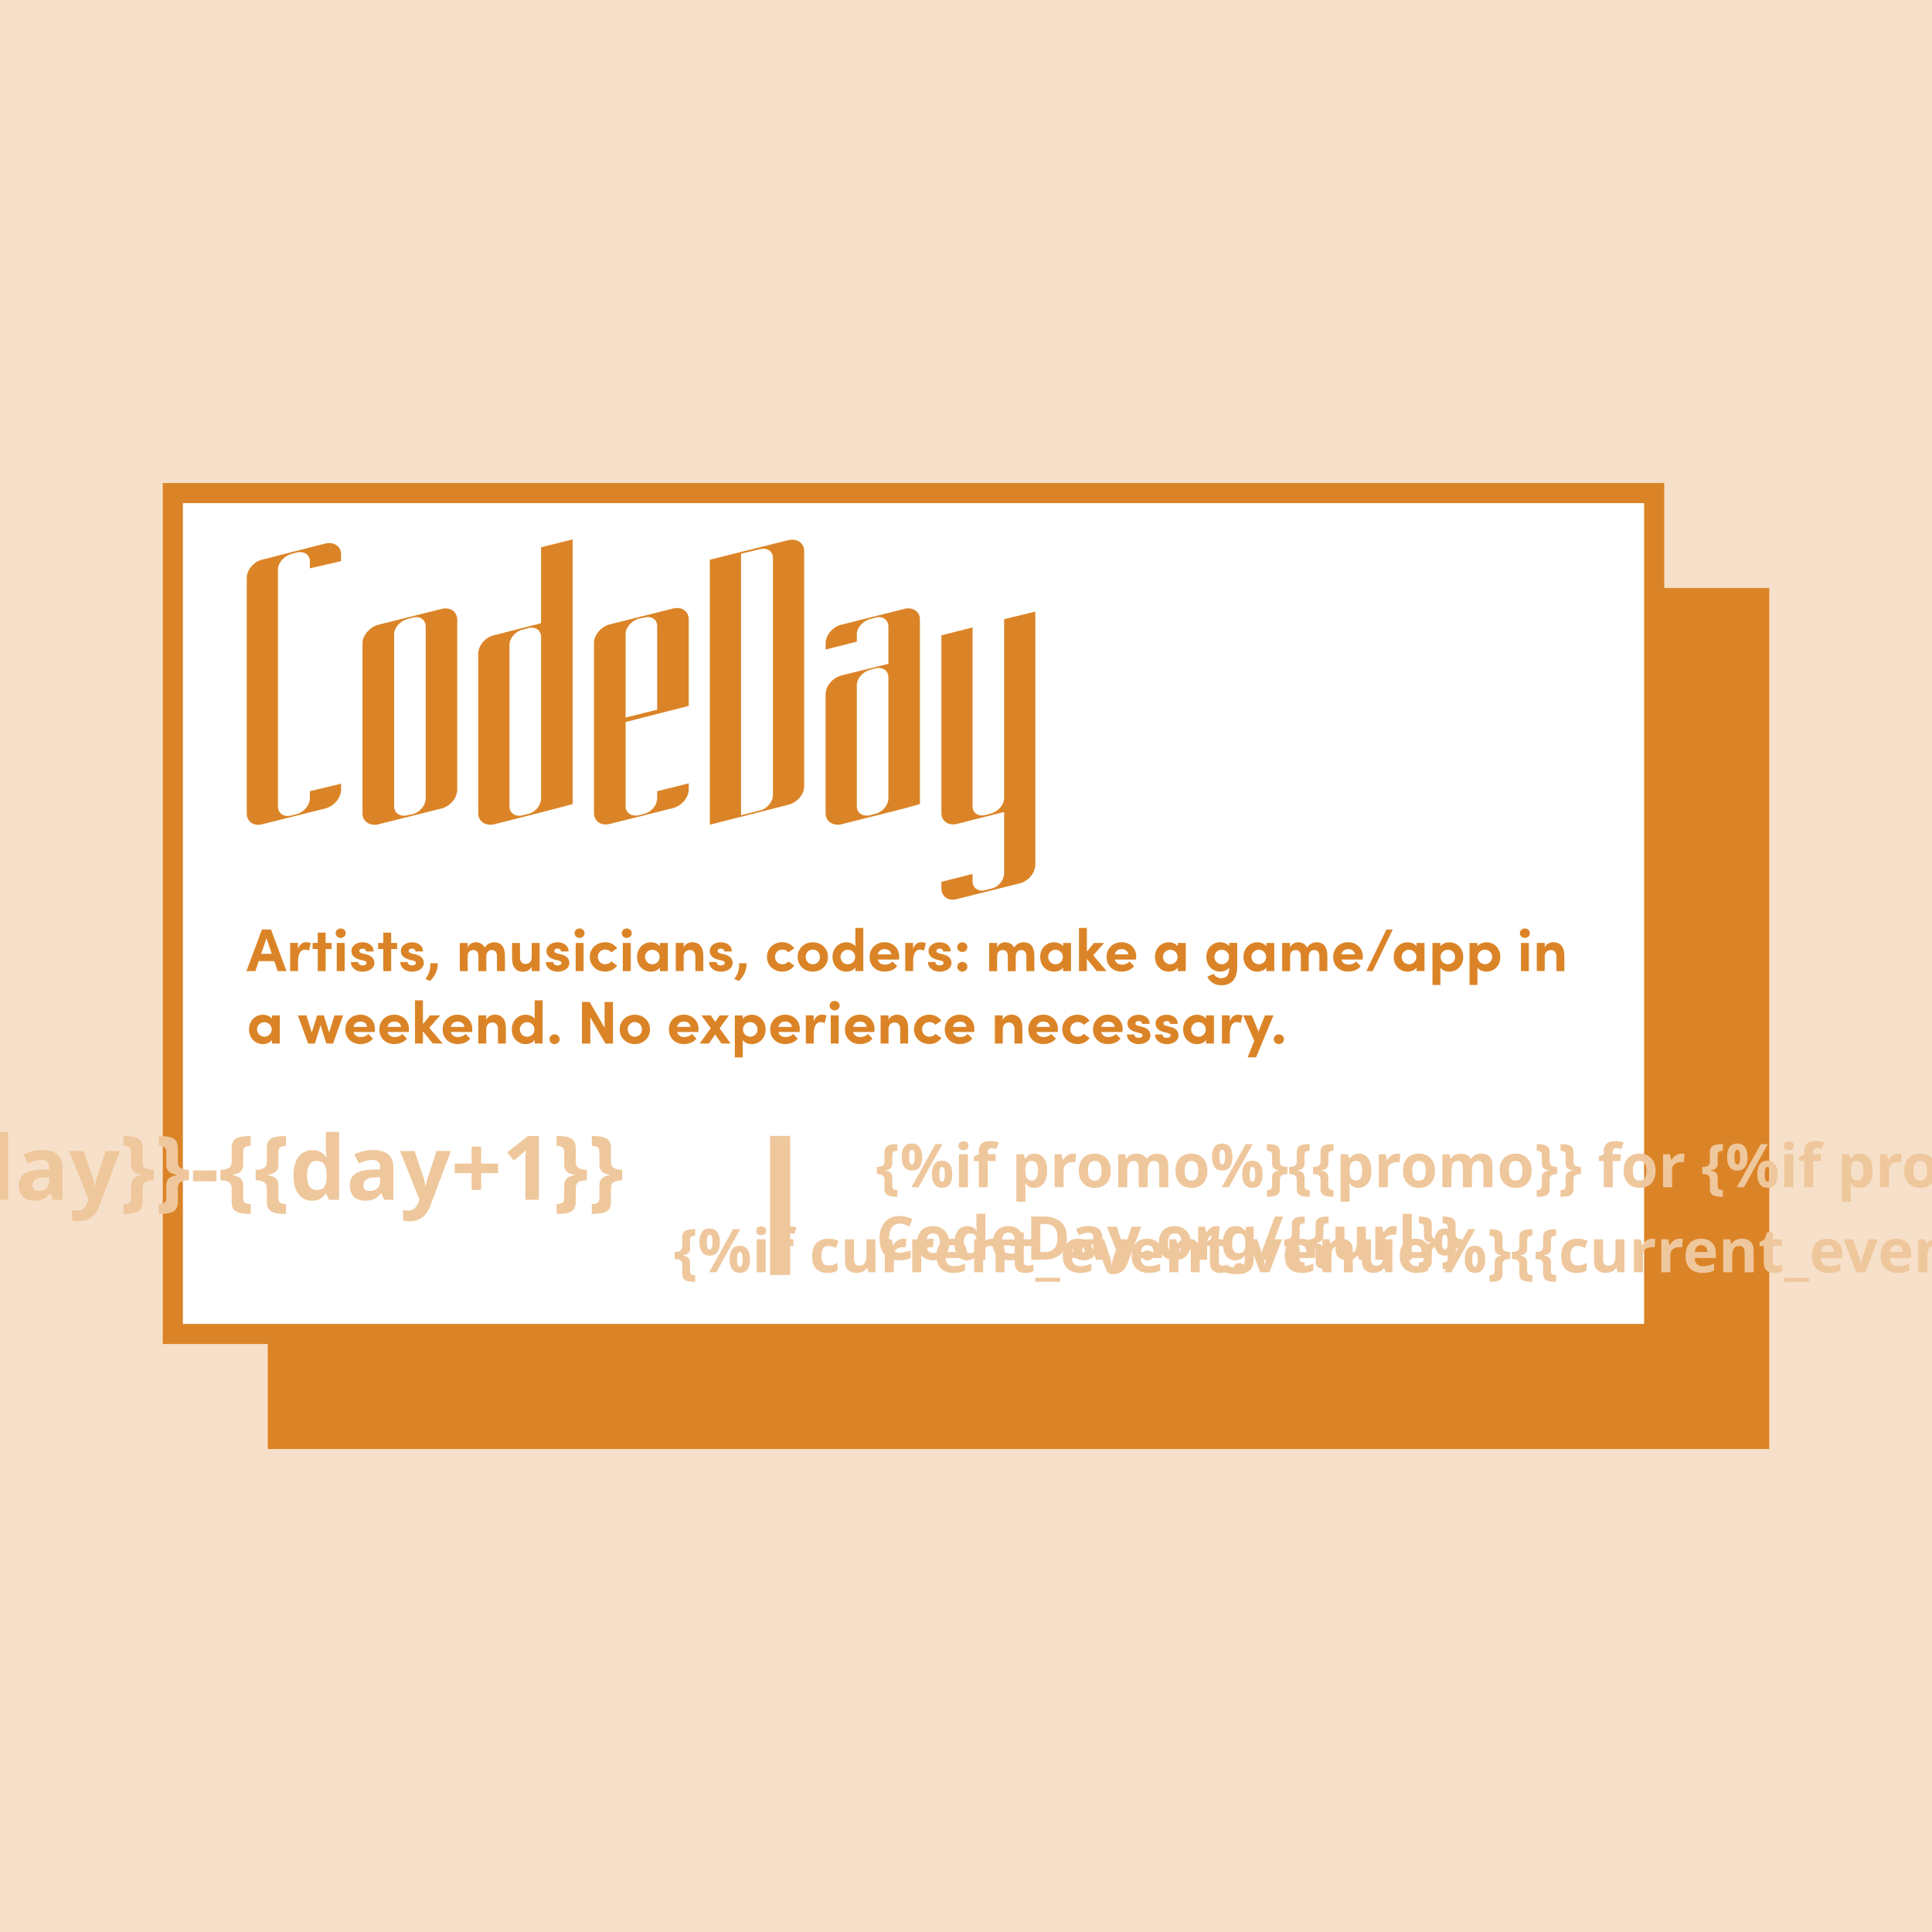
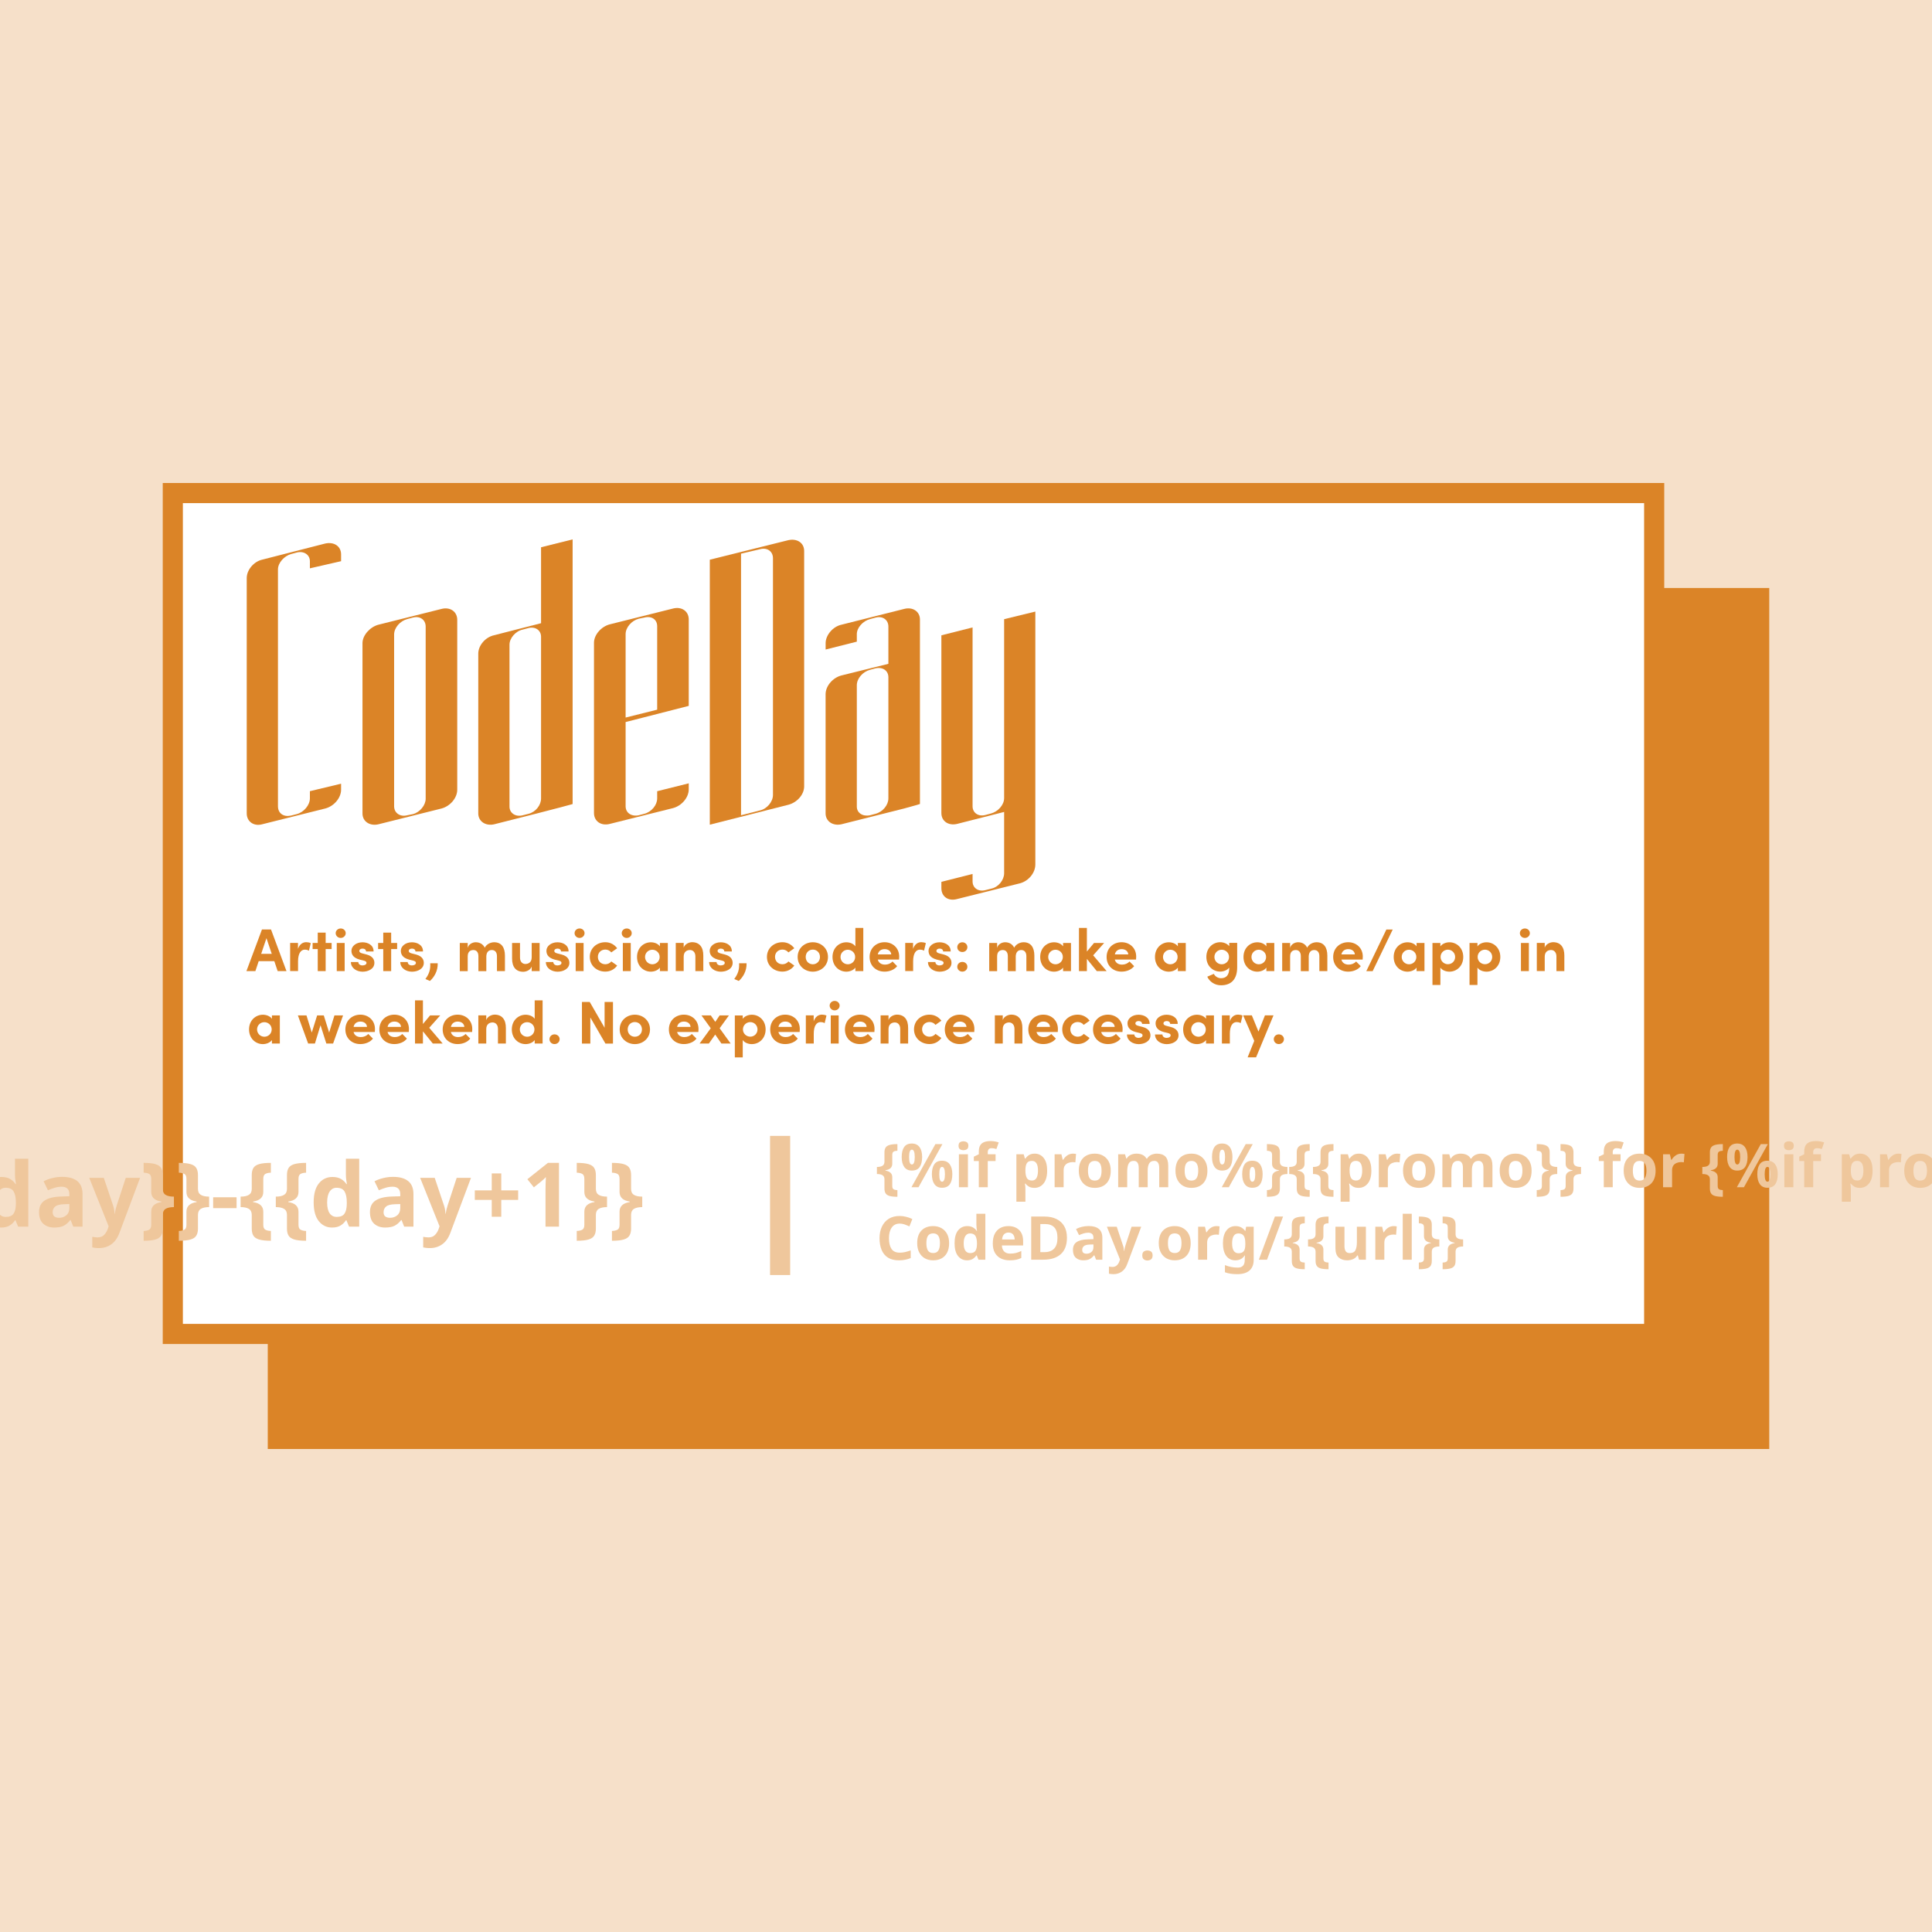
<svg xmlns="http://www.w3.org/2000/svg" version="1.1" id="Layer_1" x="0px" y="0px" viewBox="0 0 576 576" style="enable-background:new 0 0 576 576;" xml:space="preserve">
  <defs id="defs1391" />
  <style type="text/css" id="style1192">
	.st0{fill:#F6E0C9;}
	.st1{fill:#DB8427;}
	.st2{fill:#FFFFFF;}
	.st3{fill:#EFC79C;}
	.st4{font-family:'Sofia Pro';font-weight: 700;}
	.st5{font-size:26.636px;}
	.st6{font-size:18px;}
	.st7{fill:none;stroke:#EFC79C;stroke-width:6;stroke-miterlimit:10;}
	.st8{fill:#EFD8E9;}
	.st9{fill:#C94F9D;}
	.st10{fill:none;stroke:#D993C0;stroke-width:6;stroke-miterlimit:10;}
	.st11{fill:#D993C0;}
</style>
  <rect class="st0" width="576" height="576" id="rect1194" />
  <g id="g1204">
    <rect x="79.83" y="175.3" class="st1" width="447.65" height="256.7" id="rect1196" />
    <g id="g1202">
      <rect x="51.52" y="147" class="st2" width="441.65" height="250.7" id="rect1198" />
      <path class="st1" d="M490.17,150v244.7H54.52V150H490.17 M496.17,144H48.52v256.7h447.65V144L496.17,144z" id="path1200" />
    </g>
  </g>
  <g id="g1220">
    <path class="st1" d="M101.69,233.65v1.79c0,2.46-2.13,4.93-4.71,5.6l-18.83,4.71c-2.46,0.67-4.59-0.78-4.59-3.25v-70.15   c0-2.47,2.13-4.93,4.59-5.49l18.83-4.82c2.58-0.56,4.71,0.78,4.71,3.25v2.02l-9.3,2.13v-2.13c0-1.91-1.79-3.14-3.92-2.58   l-1.68,0.45c-2.02,0.56-3.92,2.58-3.92,4.59v70.6c0,2.13,1.68,3.25,3.81,2.8l1.79-0.45c2.13-0.56,3.92-2.69,3.92-4.71v-2.13   L101.69,233.65z" id="path1206" />
    <path class="st1" d="M136.32,184.8v50.65c0,2.46-2.13,4.93-4.71,5.6l-18.83,4.71c-2.47,0.56-4.71-0.78-4.71-3.25v-50.76   c0-2.35,2.24-4.82,4.71-5.49l18.83-4.71C134.19,180.87,136.32,182.33,136.32,184.8z M126.91,186.81c0-2.02-1.68-3.25-3.81-2.69   l-1.68,0.45c-2.13,0.56-3.92,2.58-3.92,4.59v51.21c0,2.02,1.79,3.25,3.92,2.69l1.68-0.34c2.13-0.56,3.81-2.69,3.81-4.59V186.81z" id="path1208" />
    <path class="st1" d="M170.72,239.71c0,0-2.02,0.67-23.42,6.05c-2.58,0.56-4.71-0.9-4.71-3.25v-47.63c0-2.46,2.13-4.93,4.71-5.49   l14.01-3.59v-22.64l9.41-2.35C170.72,172.02,170.72,172.02,170.72,239.71z M161.31,189.84c0-1.9-1.68-3.14-3.81-2.58l-1.68,0.45   c-2.13,0.45-3.92,2.58-3.92,4.48v48.3c0,1.9,1.79,3.14,3.92,2.58l1.79-0.45c2.13-0.56,3.7-2.58,3.7-4.59V189.84z" id="path1210" />
    <path class="st1" d="M186.52,215.16v25.21c0,2.02,1.79,3.14,3.92,2.69l1.68-0.45c2.13-0.56,3.81-2.58,3.81-4.59v-2.13l9.41-2.35   v1.79c0,2.47-2.13,4.93-4.71,5.6l-18.83,4.71c-2.58,0.67-4.71-0.78-4.71-3.25v-50.76c0-2.35,2.13-4.82,4.71-5.49l18.83-4.71   c2.58-0.67,4.71,0.78,4.71,3.25v25.77l-18.83,4.82V215.16z M186.52,189.05v24.88l9.41-2.35V186.7c0-2.02-1.68-3.14-3.81-2.58   l-1.68,0.34C188.32,185.02,186.52,187.04,186.52,189.05z" id="path1212" />
    <path class="st1" d="M239.75,164.29v70.15c0,2.47-2.13,4.82-4.71,5.49l-23.42,5.94v-79l23.42-5.83   C237.63,160.48,239.75,161.82,239.75,164.29z M230.45,166.42c0-2.02-1.68-3.25-3.81-2.69l-5.71,1.34v77.99l5.71-1.46   c2.02-0.45,3.81-2.58,3.81-4.59V166.42z" id="path1214" />
    <path class="st1" d="M274.27,184.68v55.02c0,0-2.13,0.67-4.71,1.34l-18.71,4.71c-2.58,0.56-4.71-0.9-4.71-3.25v-35.52   c0-2.46,2.13-4.93,4.71-5.6l14.01-3.47v-11.09c0-2.02-1.68-3.25-3.81-2.69l-1.68,0.45c-2.13,0.56-3.92,2.58-3.92,4.48v2.24   l-9.3,2.35v-1.91c0-2.35,2.13-4.93,4.71-5.49l18.71-4.71C272.14,180.87,274.27,182.33,274.27,184.68z M264.86,201.94   c0-2.02-1.68-3.14-3.81-2.69l-1.68,0.45c-2.13,0.56-3.92,2.58-3.92,4.59v33.95v2.24c0,1.9,1.79,3.03,3.92,2.58l1.68-0.45   c2.13-0.56,3.81-2.58,3.81-4.59V201.94z" id="path1216" />
    <path class="st1" d="M308.67,182.33v75.42c0,2.47-2.02,4.93-4.59,5.6l-18.83,4.71c-2.58,0.67-4.59-0.78-4.59-3.25v-1.9l9.3-2.35   v2.24c0,1.9,1.68,3.14,3.81,2.58l1.79-0.45c2.13-0.45,3.81-2.58,3.81-4.59v-18.27l-14.12,3.59c-2.58,0.56-4.59-0.9-4.59-3.25v-53   l9.3-2.35v53.34c0,1.9,1.68,3.14,3.81,2.58l1.68-0.45c2.13-0.56,3.92-2.58,3.92-4.59v-53.23v-0.11L308.67,182.33z" id="path1218" />
  </g>
-   <text id="text1226" x="204.91" y="357.711">
-     <tspan x="200.876" y="357.711" class="st3 st4 st5" id="tspan1222" style="font-size:26.636px;font-family:Sofia Pro;font-weight:700;text-align:end;text-anchor:end;fill:#efc79c">{{short_month}} {{day}}-{{day+1}}</tspan>
-     <tspan x="200.876" y="379.311" class="st3 st4 st6" id="tspan1224" style="font-size:18px;font-family:Sofia Pro;font-weight:700;fill:#efc79c">{%if current_event.venue%}{{current_event.venue['name']}}{%else%}{{name}}{%endif%}</tspan>
+   <text id="text1226" x="204.91" y="365.711">
+     <tspan x="200.876" y="365.711" class="st3 st4 st5" id="tspan1222" style="font-weight:700;font-size:26.636px;font-family:'Sofia Pro';text-align:end;text-anchor:end;fill:#efc79c">{{short_month}} {{day}}-{{day+1}}</tspan>
  </text>
  <line class="st7" x1="232.58" y1="338.65" x2="232.58" y2="380.13" id="line1228" />
  <g id="g1372">
    <path class="st1" d="M81.78,286.55h-4.65l-0.99,2.97h-2.67l4.63-12.41h2.7l4.61,12.41h-2.63L81.78,286.55z M81.02,284.37   l-1.58-4.66l-1.57,4.66H81.02z" id="path1230" />
    <path class="st1" d="M92.65,281.18l-0.54,2.25c-0.5-0.27-0.92-0.31-1.21-0.31c-1.21,0-2.04,1.12-2.04,3.51v2.88h-2.36v-8.39h2.34   v1.78c0.47-1.4,1.42-2,2.47-2C91.76,280.92,92.27,280.99,92.65,281.18z" id="path1232" />
    <path class="st1" d="M98.87,282.95h-1.78v6.57h-2.36v-6.57H93.2v-1.82h1.53v-3.08h2.36v3.08h1.78V282.95z" id="path1234" />
    <path class="st1" d="M100.08,278.21c0-0.79,0.68-1.4,1.5-1.4c0.83,0,1.49,0.61,1.49,1.4s-0.67,1.42-1.49,1.42   C100.76,279.64,100.08,279.01,100.08,278.21z M100.4,281.13h2.36v8.39h-2.36V281.13z" id="path1236" />
    <path class="st1" d="M104.61,286.82h2.21c0,0.49,0.41,1.01,1.24,1.01c0.68,0,1.21-0.29,1.21-0.77c0-0.36-0.29-0.54-0.92-0.7   l-1.12-0.27c-2.16-0.58-2.45-1.78-2.45-2.66c0-1.3,1.35-2.5,3.29-2.5c1.53,0,3.33,0.76,3.31,2.74h-2.25c0-0.56-0.47-0.86-1.03-0.86   c-0.54,0-0.97,0.27-0.97,0.7c0,0.4,0.36,0.59,0.83,0.72l1.39,0.36c2.02,0.54,2.27,1.8,2.27,2.48c0,1.76-1.8,2.63-3.53,2.63   C106.34,289.68,104.63,288.67,104.61,286.82z" id="path1238" />
    <path class="st1" d="M118.4,282.95h-1.78v6.57h-2.36v-6.57h-1.53v-1.82h1.53v-3.08h2.36v3.08h1.78V282.95z" id="path1240" />
    <path class="st1" d="M119.34,286.82h2.21c0,0.49,0.41,1.01,1.24,1.01c0.68,0,1.21-0.29,1.21-0.77c0-0.36-0.29-0.54-0.92-0.7   l-1.12-0.27c-2.16-0.58-2.45-1.78-2.45-2.66c0-1.3,1.35-2.5,3.29-2.5c1.53,0,3.33,0.76,3.31,2.74h-2.25c0-0.56-0.47-0.86-1.03-0.86   c-0.54,0-0.97,0.27-0.97,0.7c0,0.4,0.36,0.59,0.83,0.72l1.39,0.36c2.02,0.54,2.27,1.8,2.27,2.48c0,1.76-1.8,2.63-3.53,2.63   C121.07,289.68,119.36,288.67,119.34,286.82z" id="path1242" />
    <path class="st1" d="M126.83,291.88c1.08-1.48,1.55-2.75,1.44-4.7h2.23c0.07,2.27-1.04,4.14-2.32,5.28L126.83,291.88z" id="path1244" />
    <path class="st1" d="M150.54,284.91v4.61h-2.38v-4.43c0-1.31-0.68-1.85-1.51-1.85c-0.94-0.02-1.6,0.58-1.66,1.84v4.45h-2.36v-4.45   c0-1.31-0.68-1.84-1.48-1.84c-0.85,0-1.71,0.4-1.71,1.91v4.38h-2.36v-8.39h2.36v1.49c0.25-1.15,1.44-1.71,2.38-1.71   c1.24,0,2.21,0.59,2.7,1.62c0.65-1.22,1.94-1.62,2.81-1.62C149.44,280.92,150.54,282.39,150.54,284.91z" id="path1246" />
    <path class="st1" d="M160.88,281.13v8.39h-2.36v-1.37c-0.36,1.1-1.69,1.57-2.52,1.57c-2.2,0-3.35-1.46-3.33-3.98v-4.61h2.36v4.36   c0,1.31,0.79,1.91,1.6,1.91c0.85,0,1.89-0.45,1.89-1.96v-4.3H160.88z" id="path1248" />
    <path class="st1" d="M162.74,286.82h2.21c0,0.49,0.41,1.01,1.24,1.01c0.68,0,1.21-0.29,1.21-0.77c0-0.36-0.29-0.54-0.92-0.7   l-1.12-0.27c-2.16-0.58-2.45-1.78-2.45-2.66c0-1.3,1.35-2.5,3.29-2.5c1.53,0,3.33,0.76,3.31,2.74h-2.25c0-0.56-0.47-0.86-1.03-0.86   c-0.54,0-0.97,0.27-0.97,0.7c0,0.4,0.36,0.59,0.83,0.72l1.39,0.36c2.02,0.54,2.27,1.8,2.27,2.48c0,1.76-1.8,2.63-3.53,2.63   C164.46,289.68,162.75,288.67,162.74,286.82z" id="path1250" />
    <path class="st1" d="M171.3,278.21c0-0.79,0.68-1.4,1.49-1.4c0.83,0,1.49,0.61,1.49,1.4s-0.67,1.42-1.49,1.42   C171.99,279.64,171.3,279.01,171.3,278.21z M171.63,281.13h2.36v8.39h-2.36V281.13z" id="path1252" />
    <path class="st1" d="M175.84,285.29c0-2.67,2.16-4.38,4.61-4.38c1.53,0,2.75,0.72,3.55,1.8l-1.76,1.24   c-0.38-0.52-1.08-0.85-1.76-0.85c-1.33,0-2.23,0.95-2.23,2.18c0,1.24,0.9,2.2,2.23,2.2c0.68,0,1.39-0.32,1.76-0.85l1.76,1.24   c-0.79,1.1-2.02,1.8-3.55,1.8C178,289.68,175.84,287.96,175.84,285.29z" id="path1254" />
    <path class="st1" d="M185.36,278.21c0-0.79,0.68-1.4,1.49-1.4c0.83,0,1.49,0.61,1.49,1.4s-0.67,1.42-1.49,1.42   C186.04,279.64,185.36,279.01,185.36,278.21z M185.69,281.13h2.36v8.39h-2.36V281.13z" id="path1256" />
    <path class="st1" d="M199.1,281.13v8.39h-2.36v-1.04c-0.59,0.83-1.76,1.21-2.7,1.21c-2.16,0-4.12-1.67-4.12-4.38   c0-2.7,1.96-4.38,4.12-4.38c0.97,0,2.11,0.36,2.7,1.21v-1.01H199.1z M196.67,285.31c0-1.3-1.08-2.16-2.18-2.16   c-1.19,0-2.18,0.92-2.18,2.16c0,1.22,0.99,2.18,2.18,2.18C195.64,287.49,196.67,286.59,196.67,285.31z" id="path1258" />
    <path class="st1" d="M209.68,284.91v4.61h-2.36v-4.36c0-1.33-0.79-1.93-1.6-1.93c-0.85,0-1.89,0.45-1.89,1.98v4.3h-2.36v-8.39h2.36   v1.4c0.36-1.13,1.69-1.62,2.52-1.62C208.55,280.92,209.7,282.39,209.68,284.91z" id="path1260" />
    <path class="st1" d="M211.42,286.82h2.21c0,0.49,0.41,1.01,1.24,1.01c0.68,0,1.21-0.29,1.21-0.77c0-0.36-0.29-0.54-0.92-0.7   l-1.12-0.27c-2.16-0.58-2.45-1.78-2.45-2.66c0-1.3,1.35-2.5,3.29-2.5c1.53,0,3.33,0.76,3.31,2.74h-2.25c0-0.56-0.47-0.86-1.03-0.86   c-0.54,0-0.97,0.27-0.97,0.7c0,0.4,0.36,0.59,0.83,0.72l1.39,0.36c2.02,0.54,2.27,1.8,2.27,2.48c0,1.76-1.8,2.63-3.53,2.63   C213.15,289.68,211.44,288.67,211.42,286.82z" id="path1262" />
    <path class="st1" d="M218.91,291.88c1.08-1.48,1.55-2.75,1.44-4.7h2.23c0.07,2.27-1.04,4.14-2.32,5.28L218.91,291.88z" id="path1264" />
    <path class="st1" d="M228.65,285.29c0-2.67,2.16-4.38,4.61-4.38c1.53,0,2.75,0.72,3.55,1.8l-1.76,1.24   c-0.38-0.52-1.08-0.85-1.76-0.85c-1.33,0-2.23,0.95-2.23,2.18c0,1.24,0.9,2.2,2.23,2.2c0.68,0,1.39-0.32,1.76-0.85l1.76,1.24   c-0.79,1.1-2.02,1.8-3.55,1.8C230.81,289.68,228.65,287.96,228.65,285.29z" id="path1266" />
    <path class="st1" d="M237.81,285.31c0-2.67,2.13-4.39,4.52-4.39s4.52,1.73,4.52,4.39c0,2.65-2.13,4.38-4.52,4.38   S237.81,287.96,237.81,285.31z M244.46,285.31c0-1.31-0.95-2.2-2.13-2.2c-1.17,0-2.12,0.88-2.12,2.2c0,1.3,0.95,2.18,2.12,2.18   C243.5,287.49,244.46,286.6,244.46,285.31z" id="path1268" />
    <path class="st1" d="M257.38,276.65v12.87h-2.36v-1.04c-0.59,0.83-1.76,1.21-2.7,1.21c-2.16,0-4.12-1.67-4.12-4.38   c0-2.7,1.96-4.38,4.12-4.38c0.97,0,2.11,0.36,2.7,1.21v-5.49H257.38z M254.95,285.31c0-1.3-1.08-2.16-2.18-2.16   c-1.19,0-2.18,0.92-2.18,2.16c0,1.22,0.99,2.18,2.18,2.18C253.92,287.49,254.95,286.59,254.95,285.31z" id="path1270" />
    <path class="st1" d="M268.04,286.08h-6.34c0.25,0.97,1.04,1.51,2.18,1.51c0.85,0,1.69-0.34,2.2-0.94l1.39,1.39   c-0.79,1.06-2.27,1.64-3.75,1.64c-2.57,0-4.46-1.76-4.46-4.36c0-2.72,2.05-4.41,4.46-4.41c2.4,0,4.36,1.69,4.36,4.27   C268.07,285.42,268.05,285.7,268.04,286.08z M265.71,284.55c-0.07-0.99-0.9-1.58-1.96-1.58c-0.95,0-1.8,0.45-2.05,1.58H265.71z" id="path1272" />
    <path class="st1" d="M276.03,281.18l-0.54,2.25c-0.5-0.27-0.92-0.31-1.21-0.31c-1.21,0-2.04,1.12-2.04,3.51v2.88h-2.36v-8.39h2.34   v1.78c0.47-1.4,1.42-2,2.47-2C275.15,280.92,275.65,280.99,276.03,281.18z" id="path1274" />
    <path class="st1" d="M276.66,286.82h2.21c0,0.49,0.41,1.01,1.24,1.01c0.68,0,1.21-0.29,1.21-0.77c0-0.36-0.29-0.54-0.92-0.7   l-1.12-0.27c-2.16-0.58-2.45-1.78-2.45-2.66c0-1.3,1.35-2.5,3.29-2.5c1.53,0,3.33,0.76,3.31,2.74h-2.25c0-0.56-0.47-0.86-1.03-0.86   c-0.54,0-0.97,0.27-0.97,0.7c0,0.4,0.36,0.59,0.83,0.72l1.39,0.36c2.02,0.54,2.27,1.8,2.27,2.48c0,1.76-1.8,2.63-3.53,2.63   C278.38,289.68,276.67,288.67,276.66,286.82z" id="path1276" />
    <path class="st1" d="M285.4,282.39c0-0.85,0.68-1.46,1.51-1.46c0.81,0,1.5,0.61,1.5,1.46c0,0.85-0.68,1.44-1.5,1.44   C286.09,283.83,285.4,283.24,285.4,282.39z M285.4,288.22c0-0.83,0.68-1.44,1.51-1.44c0.81,0,1.5,0.61,1.5,1.44   c0,0.85-0.68,1.46-1.5,1.46C286.09,289.68,285.4,289.07,285.4,288.22z" id="path1278" />
    <path class="st1" d="M308.38,284.91v4.61H306v-4.43c0-1.31-0.68-1.85-1.51-1.85c-0.94-0.02-1.6,0.58-1.66,1.84v4.45h-2.36v-4.45   c0-1.31-0.68-1.84-1.48-1.84c-0.85,0-1.71,0.4-1.71,1.91v4.38h-2.36v-8.39h2.36v1.49c0.25-1.15,1.44-1.71,2.38-1.71   c1.24,0,2.21,0.59,2.7,1.62c0.65-1.22,1.95-1.62,2.81-1.62C307.28,280.92,308.38,282.39,308.38,284.91z" id="path1280" />
    <path class="st1" d="M319.3,281.13v8.39h-2.36v-1.04c-0.59,0.83-1.76,1.21-2.7,1.21c-2.16,0-4.12-1.67-4.12-4.38   c0-2.7,1.96-4.38,4.12-4.38c0.97,0,2.11,0.36,2.7,1.21v-1.01H319.3z M316.87,285.31c0-1.3-1.08-2.16-2.18-2.16   c-1.19,0-2.18,0.92-2.18,2.16c0,1.22,0.99,2.18,2.18,2.18C315.84,287.49,316.87,286.59,316.87,285.31z" id="path1282" />
    <path class="st1" d="M326.99,289.52l-2.95-3.64v3.64h-2.36v-12.87h2.36v7.04l2.13-2.56h3.02l-3.28,3.69l4.02,4.7H326.99z" id="path1284" />
    <path class="st1" d="M338.7,286.08h-6.34c0.25,0.97,1.04,1.51,2.18,1.51c0.85,0,1.69-0.34,2.2-0.94l1.39,1.39   c-0.79,1.06-2.27,1.64-3.75,1.64c-2.57,0-4.46-1.76-4.46-4.36c0-2.72,2.05-4.41,4.46-4.41c2.4,0,4.36,1.69,4.36,4.27   C338.74,285.42,338.72,285.7,338.7,286.08z M336.38,284.55c-0.07-0.99-0.9-1.58-1.96-1.58c-0.95,0-1.8,0.45-2.05,1.58H336.38z" id="path1286" />
    <path class="st1" d="M353.52,281.13v8.39h-2.36v-1.04c-0.59,0.83-1.76,1.21-2.7,1.21c-2.16,0-4.12-1.67-4.12-4.38   c0-2.7,1.96-4.38,4.12-4.38c0.97,0,2.11,0.36,2.7,1.21v-1.01H353.52z M351.09,285.31c0-1.3-1.08-2.16-2.18-2.16   c-1.19,0-2.18,0.92-2.18,2.16c0,1.22,0.99,2.18,2.18,2.18C350.06,287.49,351.09,286.59,351.09,285.31z" id="path1288" />
    <path class="st1" d="M368.85,281.13v7.24c0,3.67-1.85,5.38-4.83,5.38c-1.8,0-3.37-1.01-4.09-2.56l1.96-0.85   c0.36,0.76,1.22,1.3,2.12,1.3c1.51,0,2.47-0.83,2.47-3.03v-0.13c-0.61,0.81-1.76,1.19-2.7,1.19c-2.16,0-4.12-1.67-4.12-4.38   c0-2.7,1.96-4.38,4.12-4.38c0.95,0,2.09,0.38,2.7,1.19v-0.99H368.85z M366.42,285.31c0-1.3-1.08-2.16-2.18-2.16   c-1.19,0-2.18,0.92-2.18,2.16c0,1.22,0.99,2.18,2.18,2.18C365.4,287.49,366.42,286.59,366.42,285.31z" id="path1290" />
    <path class="st1" d="M379.91,281.13v8.39h-2.36v-1.04c-0.59,0.83-1.76,1.21-2.7,1.21c-2.16,0-4.12-1.67-4.12-4.38   c0-2.7,1.96-4.38,4.12-4.38c0.97,0,2.11,0.36,2.7,1.21v-1.01H379.91z M377.47,285.31c0-1.3-1.08-2.16-2.18-2.16   c-1.19,0-2.18,0.92-2.18,2.16c0,1.22,0.99,2.18,2.18,2.18C376.45,287.49,377.47,286.59,377.47,285.31z" id="path1292" />
    <path class="st1" d="M395.73,284.91v4.61h-2.38v-4.43c0-1.31-0.68-1.85-1.51-1.85c-0.94-0.02-1.6,0.58-1.66,1.84v4.45h-2.36v-4.45   c0-1.31-0.68-1.84-1.48-1.84c-0.85,0-1.71,0.4-1.71,1.91v4.38h-2.36v-8.39h2.36v1.49c0.25-1.15,1.44-1.71,2.38-1.71   c1.24,0,2.21,0.59,2.7,1.62c0.65-1.22,1.94-1.62,2.81-1.62C394.63,280.92,395.73,282.39,395.73,284.91z" id="path1294" />
    <path class="st1" d="M406.26,286.08h-6.34c0.25,0.97,1.04,1.51,2.18,1.51c0.85,0,1.69-0.34,2.2-0.94l1.39,1.39   c-0.79,1.06-2.27,1.64-3.75,1.64c-2.58,0-4.47-1.76-4.47-4.36c0-2.72,2.05-4.41,4.47-4.41c2.39,0,4.36,1.69,4.36,4.27   C406.29,285.42,406.27,285.7,406.26,286.08z M403.93,284.55c-0.07-0.99-0.9-1.58-1.96-1.58c-0.95,0-1.8,0.45-2.05,1.58H403.93z" id="path1296" />
    <path class="st1" d="M413.33,277.12h1.89l-5.98,12.41h-1.89L413.33,277.12z" id="path1298" />
    <path class="st1" d="M424.69,281.13v8.39h-2.36v-1.04c-0.59,0.83-1.76,1.21-2.7,1.21c-2.16,0-4.12-1.67-4.12-4.38   c0-2.7,1.96-4.38,4.12-4.38c0.97,0,2.11,0.36,2.7,1.21v-1.01H424.69z M422.26,285.31c0-1.3-1.08-2.16-2.18-2.16   c-1.19,0-2.18,0.92-2.18,2.16c0,1.22,0.99,2.18,2.18,2.18C421.23,287.49,422.26,286.59,422.26,285.31z" id="path1300" />
    <path class="st1" d="M436.25,285.31c0,2.7-1.96,4.38-4.12,4.38c-0.96,0-2.11-0.36-2.7-1.21v5.17h-2.36v-12.51h2.36v1.01   c0.59-0.85,1.75-1.22,2.7-1.22C434.28,280.92,436.25,282.61,436.25,285.31z M433.83,285.31c0-1.22-0.97-2.18-2.16-2.18   c-1.15,0-2.18,0.9-2.18,2.18c0,1.3,1.08,2.16,2.18,2.16C432.86,287.47,433.83,286.55,433.83,285.31z" id="path1302" />
    <path class="st1" d="M447.3,285.31c0,2.7-1.96,4.38-4.12,4.38c-0.96,0-2.11-0.36-2.7-1.21v5.17h-2.36v-12.51h2.36v1.01   c0.59-0.85,1.75-1.22,2.7-1.22C445.33,280.92,447.3,282.61,447.3,285.31z M444.88,285.31c0-1.22-0.97-2.18-2.16-2.18   c-1.15,0-2.18,0.9-2.18,2.18c0,1.3,1.08,2.16,2.18,2.16C443.91,287.47,444.88,286.55,444.88,285.31z" id="path1304" />
    <path class="st1" d="M453.13,278.21c0-0.79,0.68-1.4,1.49-1.4c0.83,0,1.49,0.61,1.49,1.4s-0.67,1.42-1.49,1.42   C453.81,279.64,453.13,279.01,453.13,278.21z M453.45,281.13h2.36v8.39h-2.36V281.13z" id="path1306" />
    <path class="st1" d="M466.39,284.91v4.61h-2.36v-4.36c0-1.33-0.79-1.93-1.6-1.93c-0.85,0-1.89,0.45-1.89,1.98v4.3h-2.36v-8.39h2.36   v1.4c0.36-1.13,1.69-1.62,2.52-1.62C465.26,280.92,466.41,282.39,466.39,284.91z" id="path1308" />
    <path class="st1" d="M83.43,302.73v8.39h-2.36v-1.04c-0.59,0.83-1.76,1.21-2.7,1.21c-2.16,0-4.12-1.67-4.12-4.38   c0-2.7,1.96-4.38,4.12-4.38c0.97,0,2.11,0.36,2.7,1.21v-1.01H83.43z M81,306.91c0-1.3-1.08-2.16-2.18-2.16   c-1.19,0-2.18,0.92-2.18,2.16c0,1.22,0.99,2.18,2.18,2.18C79.97,309.09,81,308.19,81,306.91z" id="path1310" />
    <path class="st1" d="M102.28,302.73l-2.97,8.39h-2.02l-1.73-5.46l-1.67,5.46h-2.02l-3.06-8.39h2.56l1.58,5.11l1.6-5.11h1.98   l1.6,5.11l1.58-5.11H102.28z" id="path1312" />
    <path class="st1" d="M111.75,307.68h-6.34c0.25,0.97,1.04,1.51,2.18,1.51c0.85,0,1.69-0.34,2.2-0.94l1.39,1.39   c-0.79,1.06-2.27,1.64-3.75,1.64c-2.57,0-4.46-1.76-4.46-4.36c0-2.72,2.05-4.41,4.46-4.41c2.4,0,4.36,1.69,4.36,4.27   C111.78,307.02,111.76,307.3,111.75,307.68z M109.42,306.15c-0.07-0.99-0.9-1.58-1.96-1.58c-0.95,0-1.8,0.45-2.05,1.58H109.42z" id="path1314" />
    <path class="st1" d="M121.88,307.68h-6.34c0.25,0.97,1.04,1.51,2.18,1.51c0.85,0,1.69-0.34,2.2-0.94l1.39,1.39   c-0.79,1.06-2.27,1.64-3.75,1.64c-2.57,0-4.46-1.76-4.46-4.36c0-2.72,2.05-4.41,4.46-4.41c2.4,0,4.36,1.69,4.36,4.27   C121.92,307.02,121.9,307.3,121.88,307.68z M119.56,306.15c-0.07-0.99-0.9-1.58-1.96-1.58c-0.95,0-1.8,0.45-2.05,1.58H119.56z" id="path1316" />
    <path class="st1" d="M129.04,311.12l-2.95-3.64v3.64h-2.36v-12.87h2.36v7.04l2.13-2.56h3.03l-3.28,3.69l4.01,4.7H129.04z" id="path1318" />
    <path class="st1" d="M140.76,307.68h-6.34c0.25,0.97,1.04,1.51,2.18,1.51c0.85,0,1.69-0.34,2.2-0.94l1.39,1.39   c-0.79,1.06-2.27,1.64-3.75,1.64c-2.57,0-4.46-1.76-4.46-4.36c0-2.72,2.05-4.41,4.46-4.41c2.4,0,4.36,1.69,4.36,4.27   C140.8,307.02,140.78,307.3,140.76,307.68z M138.44,306.15c-0.07-0.99-0.9-1.58-1.96-1.58c-0.95,0-1.8,0.45-2.05,1.58H138.44z" id="path1320" />
    <path class="st1" d="M150.82,306.51v4.61h-2.36v-4.36c0-1.33-0.79-1.93-1.6-1.93c-0.85,0-1.89,0.45-1.89,1.98v4.3h-2.36v-8.39h2.36   v1.4c0.36-1.13,1.69-1.62,2.52-1.62C149.69,302.51,150.84,303.99,150.82,306.51z" id="path1322" />
    <path class="st1" d="M161.77,298.25v12.87h-2.36v-1.04c-0.59,0.83-1.76,1.21-2.7,1.21c-2.16,0-4.12-1.67-4.12-4.38   c0-2.7,1.96-4.38,4.12-4.38c0.97,0,2.11,0.36,2.7,1.21v-5.49H161.77z M159.34,306.91c0-1.3-1.08-2.16-2.18-2.16   c-1.19,0-2.18,0.92-2.18,2.16c0,1.22,0.99,2.18,2.18,2.18C158.31,309.09,159.34,308.19,159.34,306.91z" id="path1324" />
    <path class="st1" d="M163.82,309.82c0-0.83,0.68-1.44,1.5-1.44c0.83,0,1.53,0.61,1.53,1.44c0,0.85-0.7,1.46-1.53,1.46   C164.5,311.28,163.82,310.67,163.82,309.82z" id="path1326" />
    <path class="st1" d="M182.75,298.72v12.41h-2.25l-4.5-7.78v7.78h-2.5v-12.41h2.32l4.43,7.69v-7.69H182.75z" id="path1328" />
    <path class="st1" d="M184.75,306.91c0-2.67,2.13-4.39,4.52-4.39s4.52,1.73,4.52,4.39c0,2.65-2.13,4.38-4.52,4.38   S184.75,309.55,184.75,306.91z M191.39,306.91c0-1.31-0.95-2.2-2.13-2.2c-1.17,0-2.12,0.88-2.12,2.2c0,1.3,0.95,2.18,2.12,2.18   C190.44,309.09,191.39,308.2,191.39,306.91z" id="path1330" />
    <path class="st1" d="M208.21,307.68h-6.34c0.25,0.97,1.04,1.51,2.18,1.51c0.85,0,1.69-0.34,2.2-0.94l1.39,1.39   c-0.79,1.06-2.27,1.64-3.75,1.64c-2.58,0-4.47-1.76-4.47-4.36c0-2.72,2.05-4.41,4.47-4.41c2.39,0,4.36,1.69,4.36,4.27   C208.24,307.02,208.22,307.3,208.21,307.68z M205.88,306.15c-0.07-0.99-0.9-1.58-1.96-1.58c-0.95,0-1.8,0.45-2.05,1.58H205.88z" id="path1332" />
    <path class="st1" d="M215.08,311.12l-1.85-2.68l-1.89,2.68h-2.77l3.33-4.56l-2.77-3.83h2.79l1.33,1.93l1.3-1.93h2.77l-2.77,3.83   l3.29,4.56H215.08z" id="path1334" />
    <path class="st1" d="M228.26,306.91c0,2.7-1.96,4.38-4.12,4.38c-0.96,0-2.11-0.36-2.7-1.21v5.17h-2.36v-12.51h2.36v1.01   c0.59-0.85,1.75-1.22,2.7-1.22C226.29,302.51,228.26,304.21,228.26,306.91z M225.84,306.91c0-1.22-0.97-2.18-2.16-2.18   c-1.15,0-2.18,0.9-2.18,2.18c0,1.3,1.08,2.16,2.18,2.16C224.87,309.07,225.84,308.15,225.84,306.91z" id="path1336" />
    <path class="st1" d="M238.41,307.68h-6.34c0.25,0.97,1.04,1.51,2.18,1.51c0.85,0,1.69-0.34,2.2-0.94l1.39,1.39   c-0.79,1.06-2.27,1.64-3.75,1.64c-2.57,0-4.46-1.76-4.46-4.36c0-2.72,2.05-4.41,4.46-4.41c2.4,0,4.36,1.69,4.36,4.27   C238.45,307.02,238.43,307.3,238.41,307.68z M236.09,306.15c-0.07-0.99-0.9-1.58-1.96-1.58c-0.95,0-1.8,0.45-2.05,1.58H236.09z" id="path1338" />
    <path class="st1" d="M246.4,302.78l-0.54,2.25c-0.5-0.27-0.92-0.31-1.21-0.31c-1.21,0-2.04,1.12-2.04,3.51v2.88h-2.36v-8.39h2.34   v1.78c0.47-1.4,1.42-2,2.47-2C245.52,302.51,246.02,302.59,246.4,302.78z" id="path1340" />
    <path class="st1" d="M247.35,299.81c0-0.79,0.68-1.4,1.49-1.4c0.83,0,1.49,0.61,1.49,1.4s-0.67,1.42-1.49,1.42   C248.04,301.24,247.35,300.61,247.35,299.81z M247.68,302.73h2.36v8.39h-2.36V302.73z" id="path1342" />
    <path class="st1" d="M260.69,307.68h-6.34c0.25,0.97,1.04,1.51,2.18,1.51c0.85,0,1.69-0.34,2.2-0.94l1.39,1.39   c-0.79,1.06-2.27,1.64-3.75,1.64c-2.57,0-4.46-1.76-4.46-4.36c0-2.72,2.05-4.41,4.46-4.41c2.4,0,4.36,1.69,4.36,4.27   C260.73,307.02,260.71,307.3,260.69,307.68z M258.37,306.15c-0.07-0.99-0.9-1.58-1.96-1.58c-0.95,0-1.8,0.45-2.05,1.58H258.37z" id="path1344" />
    <path class="st1" d="M270.75,306.51v4.61h-2.36v-4.36c0-1.33-0.79-1.93-1.6-1.93c-0.85,0-1.89,0.45-1.89,1.98v4.3h-2.36v-8.39h2.36   v1.4c0.36-1.13,1.69-1.62,2.52-1.62C269.62,302.51,270.77,303.99,270.75,306.51z" id="path1346" />
    <path class="st1" d="M272.5,306.89c0-2.67,2.16-4.38,4.61-4.38c1.53,0,2.75,0.72,3.55,1.8l-1.76,1.24   c-0.38-0.52-1.08-0.85-1.76-0.85c-1.33,0-2.23,0.95-2.23,2.18c0,1.24,0.9,2.2,2.23,2.2c0.68,0,1.39-0.32,1.76-0.85l1.76,1.24   c-0.79,1.1-2.02,1.8-3.55,1.8C274.66,311.28,272.5,309.55,272.5,306.89z" id="path1348" />
    <path class="st1" d="M290.46,307.68h-6.34c0.25,0.97,1.04,1.51,2.18,1.51c0.85,0,1.69-0.34,2.2-0.94l1.39,1.39   c-0.79,1.06-2.27,1.64-3.75,1.64c-2.57,0-4.46-1.76-4.46-4.36c0-2.72,2.05-4.41,4.46-4.41c2.4,0,4.36,1.69,4.36,4.27   C290.5,307.02,290.48,307.3,290.46,307.68z M288.14,306.15c-0.07-0.99-0.9-1.58-1.96-1.58c-0.95,0-1.8,0.45-2.05,1.58H288.14z" id="path1350" />
    <path class="st1" d="M304.81,306.51v4.61h-2.36v-4.36c0-1.33-0.79-1.93-1.6-1.93c-0.85,0-1.89,0.45-1.89,1.98v4.3h-2.36v-8.39h2.36   v1.4c0.36-1.13,1.69-1.62,2.52-1.62C303.68,302.51,304.83,303.99,304.81,306.51z" id="path1352" />
    <path class="st1" d="M315.36,307.68h-6.34c0.25,0.97,1.04,1.51,2.18,1.51c0.85,0,1.69-0.34,2.2-0.94l1.39,1.39   c-0.79,1.06-2.27,1.64-3.75,1.64c-2.57,0-4.46-1.76-4.46-4.36c0-2.72,2.05-4.41,4.46-4.41c2.4,0,4.36,1.69,4.36,4.27   C315.39,307.02,315.38,307.3,315.36,307.68z M313.04,306.15c-0.07-0.99-0.9-1.58-1.96-1.58c-0.95,0-1.8,0.45-2.05,1.58H313.04z" id="path1354" />
    <path class="st1" d="M316.69,306.89c0-2.67,2.16-4.38,4.61-4.38c1.53,0,2.75,0.72,3.55,1.8l-1.76,1.24   c-0.38-0.52-1.08-0.85-1.76-0.85c-1.33,0-2.23,0.95-2.23,2.18c0,1.24,0.9,2.2,2.23,2.2c0.68,0,1.39-0.32,1.76-0.85l1.76,1.24   c-0.79,1.1-2.02,1.8-3.55,1.8C318.85,311.28,316.69,309.55,316.69,306.89z" id="path1356" />
    <path class="st1" d="M334.65,307.68h-6.34c0.25,0.97,1.04,1.51,2.18,1.51c0.85,0,1.69-0.34,2.2-0.94l1.39,1.39   c-0.79,1.06-2.27,1.64-3.75,1.64c-2.57,0-4.46-1.76-4.46-4.36c0-2.72,2.05-4.41,4.46-4.41c2.4,0,4.36,1.69,4.36,4.27   C334.69,307.02,334.67,307.3,334.65,307.68z M332.33,306.15c-0.07-0.99-0.9-1.58-1.96-1.58c-0.95,0-1.8,0.45-2.05,1.58H332.33z" id="path1358" />
    <path class="st1" d="M335.98,308.42h2.21c0,0.49,0.41,1.01,1.24,1.01c0.68,0,1.21-0.29,1.21-0.77c0-0.36-0.29-0.54-0.92-0.7   l-1.12-0.27c-2.16-0.58-2.45-1.78-2.45-2.66c0-1.3,1.35-2.5,3.29-2.5c1.53,0,3.33,0.76,3.31,2.74h-2.25c0-0.56-0.47-0.86-1.03-0.86   c-0.54,0-0.97,0.27-0.97,0.7c0,0.4,0.36,0.59,0.83,0.72l1.39,0.36c2.02,0.54,2.27,1.8,2.27,2.48c0,1.76-1.8,2.63-3.53,2.63   C337.71,311.28,336,310.27,335.98,308.42z" id="path1360" />
    <path class="st1" d="M344.35,308.42h2.21c0,0.49,0.41,1.01,1.24,1.01c0.68,0,1.21-0.29,1.21-0.77c0-0.36-0.29-0.54-0.92-0.7   l-1.12-0.27c-2.16-0.58-2.45-1.78-2.45-2.66c0-1.3,1.35-2.5,3.29-2.5c1.53,0,3.33,0.76,3.31,2.74h-2.25c0-0.56-0.47-0.86-1.03-0.86   c-0.54,0-0.97,0.27-0.97,0.7c0,0.4,0.36,0.59,0.83,0.72l1.39,0.36c2.02,0.54,2.27,1.8,2.27,2.48c0,1.76-1.8,2.63-3.53,2.63   C346.08,311.28,344.37,310.27,344.35,308.42z" id="path1362" />
    <path class="st1" d="M361.92,302.73v8.39h-2.36v-1.04c-0.59,0.83-1.76,1.21-2.7,1.21c-2.16,0-4.12-1.67-4.12-4.38   c0-2.7,1.96-4.38,4.12-4.38c0.97,0,2.11,0.36,2.7,1.21v-1.01H361.92z M359.49,306.91c0-1.3-1.08-2.16-2.18-2.16   c-1.19,0-2.18,0.92-2.18,2.16c0,1.22,0.99,2.18,2.18,2.18C358.47,309.09,359.49,308.19,359.49,306.91z" id="path1364" />
    <path class="st1" d="M370.44,302.78l-0.54,2.25c-0.5-0.27-0.92-0.31-1.21-0.31c-1.21,0-2.03,1.12-2.03,3.51v2.88h-2.36v-8.39h2.34   v1.78c0.47-1.4,1.42-2,2.47-2C369.55,302.51,370.06,302.59,370.44,302.78z" id="path1366" />
    <path class="st1" d="M379.67,302.73l-5.19,12.51h-2.52l1.98-4.92l-3.31-7.6h2.59l1.98,4.84l1.93-4.84H379.67z" id="path1368" />
    <path class="st1" d="M379.76,309.82c0-0.83,0.68-1.44,1.5-1.44c0.83,0,1.53,0.61,1.53,1.44c0,0.85-0.7,1.46-1.53,1.46   C380.44,311.28,379.76,310.67,379.76,309.82z" id="path1370" />
  </g>
  <g id="g1386">
    <text transform="matrix(1 0 0 1 261.1732 353.9587)" id="text1384">
      <tspan x="0" y="0" class="st3 st4 st6" id="tspan1380">{%if promo%}{{promo}} for {%if promoFor%}{{promoFor}}{%else%}a discount{%endif%}{%else%}Get your tickets{%endif%} @</tspan>
      <tspan x="0" y="21.6" class="st3 st4 st6" id="tspan1382">CodeDay.org/{{url}}</tspan>
    </text>
  </g>
</svg>
